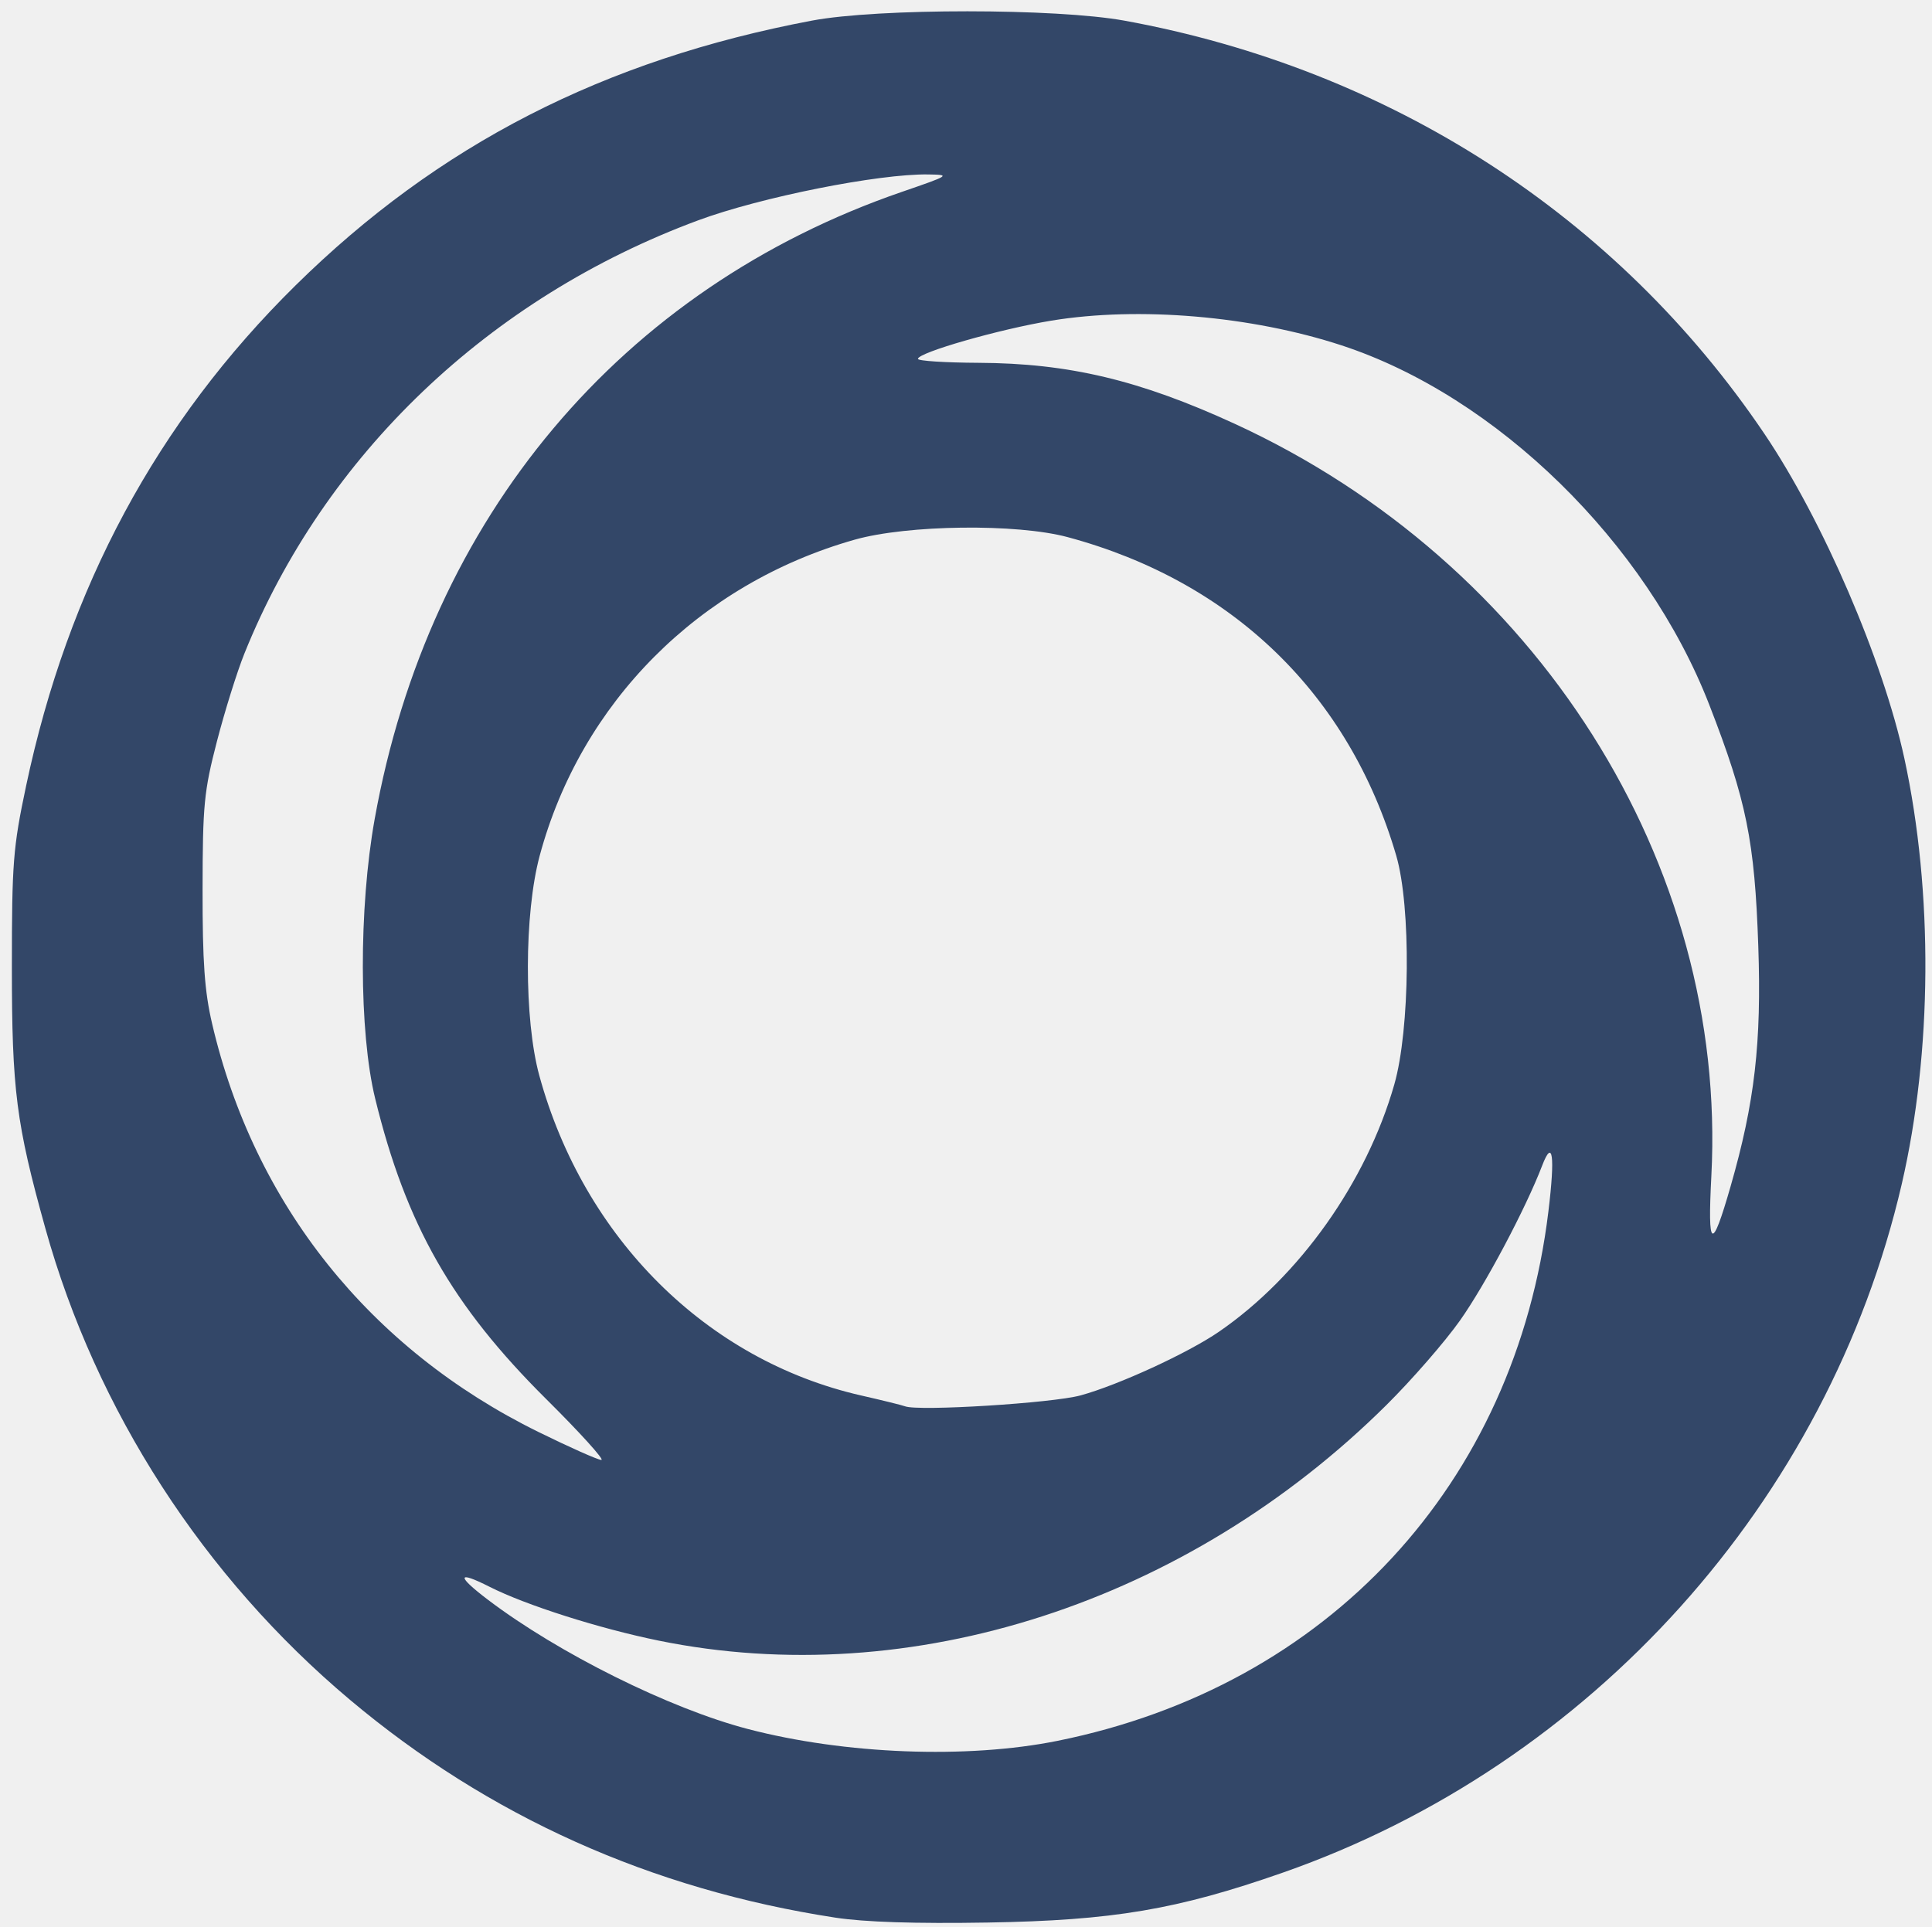
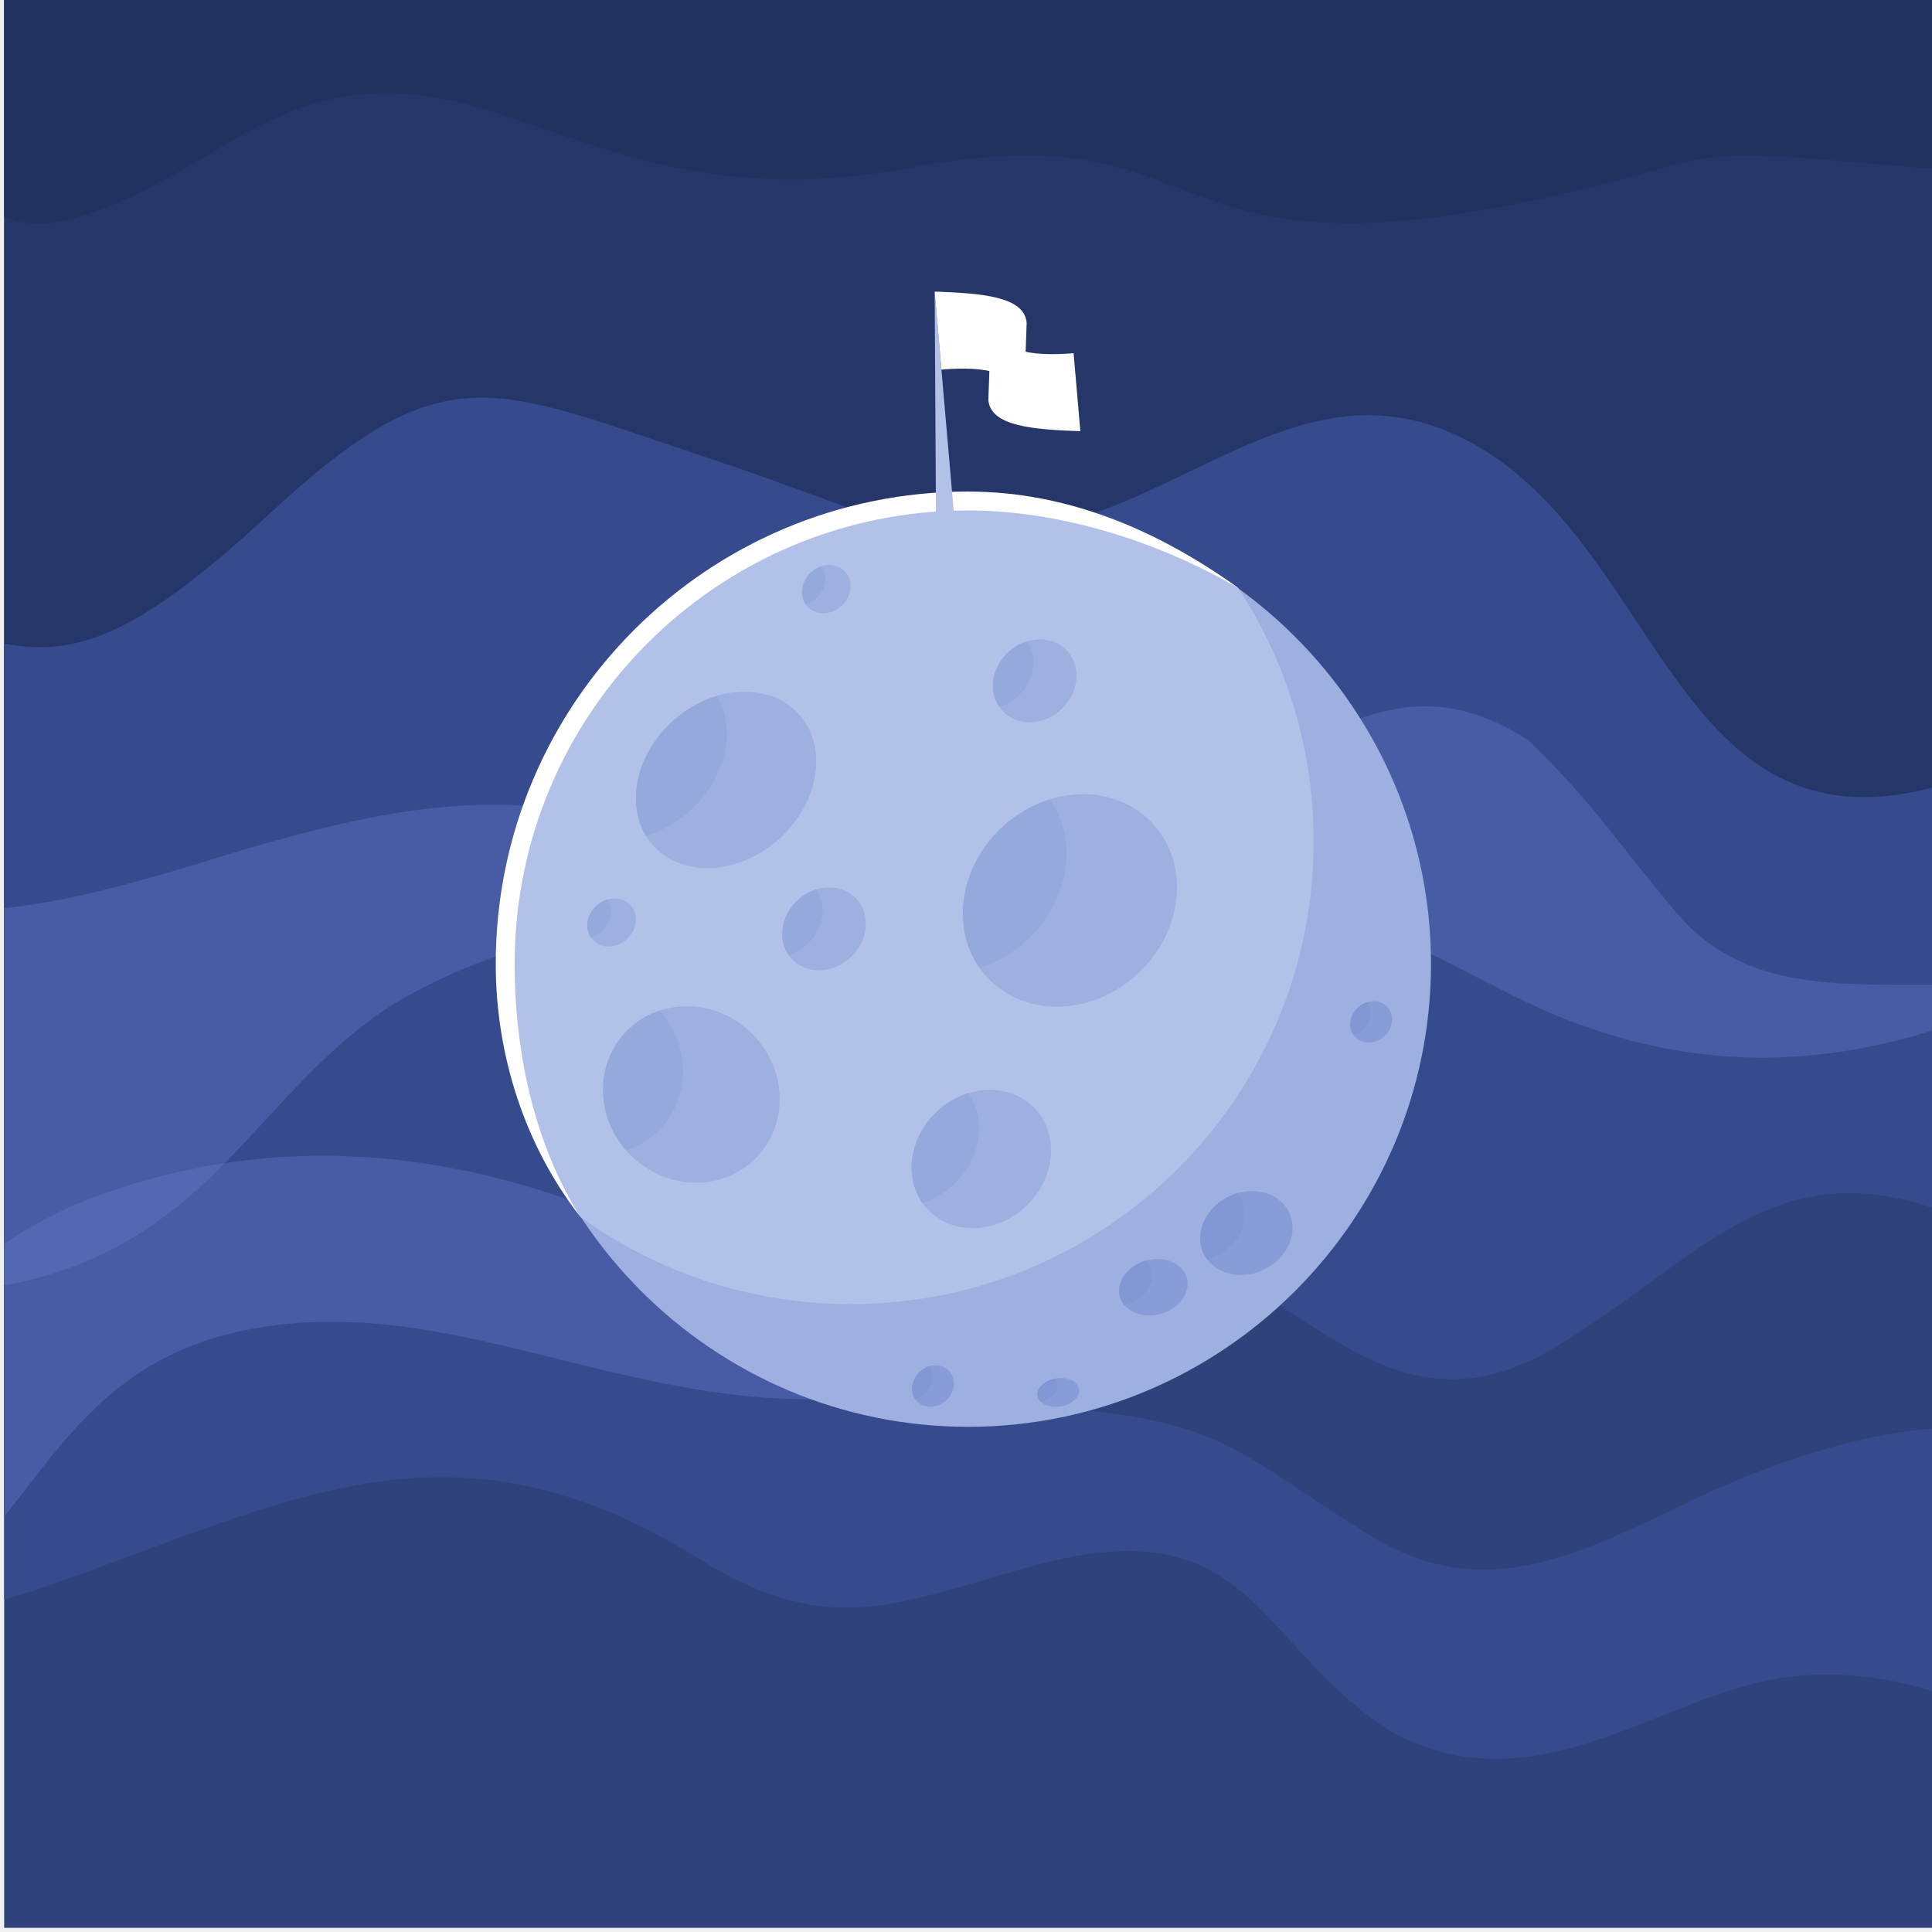
- <svg xmlns="http://www.w3.org/2000/svg" version="1.1" id="svg1" width="374" height="373" viewBox="0 0 374 373">
+ <svg xmlns="http://www.w3.org/2000/svg" version="1.1" id="svg1" width="880" height="880" viewBox="0 0 880 880">
+   <defs id="defs1">
+     <clipPath clipPathUnits="userSpaceOnUse" id="clipPath4">
+       <path d="M 0,660 H 660 V 0 H 0 Z" transform="translate(-660,-171.9443)" id="path4" />
+     </clipPath>
+     <clipPath clipPathUnits="userSpaceOnUse" id="clipPath6">
+       <path d="M 0,660 H 660 V 0 H 0 Z" id="path6" />
+     </clipPath>
+     <clipPath clipPathUnits="userSpaceOnUse" id="clipPath8">
+       <path d="M 0,660 H 660 V 0 H 0 Z" transform="translate(-1.4312,-659.999)" id="path8" />
+     </clipPath>
+     <clipPath clipPathUnits="userSpaceOnUse" id="clipPath10">
+       <path d="M 0,660 H 660 V 0 H 0 Z" transform="translate(-660,-390.8975)" id="path10" />
+     </clipPath>
+     <clipPath clipPathUnits="userSpaceOnUse" id="clipPath12">
+       <path d="M 0,660 H 660 V 0 H 0 Z" transform="translate(-660,-323.5615)" id="path12" />
+     </clipPath>
+     <clipPath clipPathUnits="userSpaceOnUse" id="clipPath14">
+       <path d="M 0,660 H 660 V 0 H 0 Z" transform="translate(-308.5313,-185.9736)" id="path14" />
+     </clipPath>
+     <clipPath clipPathUnits="userSpaceOnUse" id="clipPath16">
+       <path d="M 0,660 H 660 V 0 H 0 Z" transform="translate(-660,-323.5615)" id="path16" />
+     </clipPath>
+     <clipPath clipPathUnits="userSpaceOnUse" id="clipPath18">
+       <path d="M 0,660 H 660 V 0 H 0 Z" transform="translate(-76.769,-262.6504)" id="path18" />
+     </clipPath>
+     <clipPath clipPathUnits="userSpaceOnUse" id="clipPath20">
+       <path d="M 0,660 H 660 V 0 H 0 Z" transform="translate(-330.7168,-172.5801)" id="path20" />
+     </clipPath>
+     <clipPath clipPathUnits="userSpaceOnUse" id="clipPath22">
+       <path d="M 0,660 H 660 V 0 H 0 Z" transform="translate(-330.7153,-488.8486)" id="path22" />
+     </clipPath>
+     <clipPath clipPathUnits="userSpaceOnUse" id="clipPath24">
+       <path d="M 0,660 H 660 V 0 H 0 Z" transform="translate(-254.4141,-423.7104)" id="path24" />
+     </clipPath>
+     <clipPath clipPathUnits="userSpaceOnUse" id="clipPath26">
+       <path d="M 0,660 H 660 V 0 H 0 Z" transform="translate(-220.6934,-374.4634)" id="path26" />
+     </clipPath>
+     <clipPath clipPathUnits="userSpaceOnUse" id="clipPath28">
+       <path d="M 0,660 H 660 V 0 H 0 Z" transform="translate(-234.585,-316.248)" id="path28" />
+     </clipPath>
+     <clipPath clipPathUnits="userSpaceOnUse" id="clipPath30">
+       <path d="M 0,660 H 660 V 0 H 0 Z" transform="translate(-213.9053,-267)" id="path30" />
+     </clipPath>
+     <clipPath clipPathUnits="userSpaceOnUse" id="clipPath32">
+       <path d="M 0,660 H 660 V 0 H 0 Z" transform="translate(-370.0098,-388.6777)" id="path32" />
+     </clipPath>
+     <clipPath clipPathUnits="userSpaceOnUse" id="clipPath34">
+       <path d="M 0,660 H 660 V 0 H 0 Z" transform="translate(-334.6104,-329.376)" id="path34" />
+     </clipPath>
+     <clipPath clipPathUnits="userSpaceOnUse" id="clipPath36">
+       <path d="M 0,660 H 660 V 0 H 0 Z" transform="translate(-283.2588,-356.8535)" id="path36" />
+     </clipPath>
+     <clipPath clipPathUnits="userSpaceOnUse" id="clipPath38">
+       <path d="M 0,660 H 660 V 0 H 0 Z" transform="translate(-269.4414,-333.7056)" id="path38" />
+     </clipPath>
+     <clipPath clipPathUnits="userSpaceOnUse" id="clipPath40">
+       <path d="M 0,660 H 660 V 0 H 0 Z" transform="translate(-355.2344,-441.5835)" id="path40" />
+     </clipPath>
+     <clipPath clipPathUnits="userSpaceOnUse" id="clipPath42">
+       <path d="M 0,660 H 660 V 0 H 0 Z" transform="translate(-341.417,-418.4351)" id="path42" />
+     </clipPath>
+     <clipPath clipPathUnits="userSpaceOnUse" id="clipPath44">
+       <path d="M 0,660 H 660 V 0 H 0 Z" transform="translate(-427.7412,-253.1289)" id="path44" />
+     </clipPath>
+     <clipPath clipPathUnits="userSpaceOnUse" id="clipPath46">
+       <path d="M 0,660 H 660 V 0 H 0 Z" transform="translate(-412.4707,-229.6738)" id="path46" />
+     </clipPath>
+     <clipPath clipPathUnits="userSpaceOnUse" id="clipPath48">
+       <path d="M 0,660 H 660 V 0 H 0 Z" transform="translate(-283.2915,-466.9702)" id="path48" />
+     </clipPath>
+     <clipPath clipPathUnits="userSpaceOnUse" id="clipPath50">
+       <path d="M 0,660 H 660 V 0 H 0 Z" transform="translate(-275.272,-453.5342)" id="path50" />
+     </clipPath>
+     <clipPath clipPathUnits="userSpaceOnUse" id="clipPath52">
+       <path d="M 0,660 H 660 V 0 H 0 Z" transform="translate(-209.9487,-353.0859)" id="path52" />
+     </clipPath>
+     <clipPath clipPathUnits="userSpaceOnUse" id="clipPath54">
+       <path d="M 0,660 H 660 V 0 H 0 Z" transform="translate(-201.9292,-339.6494)" id="path54" />
+     </clipPath>
+     <clipPath clipPathUnits="userSpaceOnUse" id="clipPath56">
+       <path d="M 0,660 H 660 V 0 H 0 Z" transform="translate(-169.353,-330.7144)" id="path56" />
+     </clipPath>
+     <clipPath clipPathUnits="userSpaceOnUse" id="clipPath58">
+       <path d="M 0,660 H 660 V 0 H 0 Z" transform="translate(-319.5981,-193.5879)" id="path58" />
+     </clipPath>
+     <clipPath clipPathUnits="userSpaceOnUse" id="clipPath60">
+       <path d="M 0,660 H 660 V 0 H 0 Z" transform="translate(-312.6895,-182.0127)" id="path60" />
+     </clipPath>
+     <clipPath clipPathUnits="userSpaceOnUse" id="clipPath62">
+       <path d="M 0,660 H 660 V 0 H 0 Z" transform="translate(-469.3047,-317.9785)" id="path62" />
+     </clipPath>
+     <clipPath clipPathUnits="userSpaceOnUse" id="clipPath64">
+       <path d="M 0,660 H 660 V 0 H 0 Z" transform="translate(-462.3955,-306.4043)" id="path64" />
+     </clipPath>
+     <clipPath clipPathUnits="userSpaceOnUse" id="clipPath66">
+       <path d="M 0,660 H 660 V 0 H 0 Z" transform="translate(-395.457,-229.8965)" id="path66" />
+     </clipPath>
+     <clipPath clipPathUnits="userSpaceOnUse" id="clipPath68">
+       <path d="M 0,660 H 660 V 0 H 0 Z" transform="translate(-384.1211,-214.1455)" id="path68" />
+     </clipPath>
+     <clipPath clipPathUnits="userSpaceOnUse" id="clipPath70">
+       <path d="M 0,660 H 660 V 0 H 0 Z" transform="translate(-362.4189,-189.2393)" id="path70" />
+     </clipPath>
+     <clipPath clipPathUnits="userSpaceOnUse" id="clipPath72">
+       <path d="M 0,660 H 660 V 0 H 0 Z" transform="translate(-355.5107,-181.2178)" id="path72" />
+     </clipPath>
+     <clipPath clipPathUnits="userSpaceOnUse" id="clipPath74">
+       <path d="M 0,660 H 660 V 0 H 0 Z" transform="translate(-338.1641,-287.6934)" id="path74" />
+     </clipPath>
+     <clipPath clipPathUnits="userSpaceOnUse" id="clipPath76">
+       <path d="M 0,660 H 660 V 0 H 0 Z" transform="translate(-315.1108,-249.0732)" id="path76" />
+     </clipPath>
+     <clipPath clipPathUnits="userSpaceOnUse" id="clipPath78">
+       <path d="M 0,660 H 660 V 0 H 0 Z" transform="translate(-319.748,-482.4937)" id="path78" />
+     </clipPath>
+     <clipPath clipPathUnits="userSpaceOnUse" id="clipPath80">
+       <path d="M 0,660 H 660 V 0 H 0 Z" transform="translate(-319.2925,-560.3906)" id="path80" />
+     </clipPath>
+     <clipPath clipPathUnits="userSpaceOnUse" id="clipPath82">
+       <path d="M 0,660 H 660 V 0 H 0 Z" transform="translate(-369.0684,-512.6914)" id="path82" />
+     </clipPath>
+   </defs>
  <g id="g1">
-     <path style="fill:#334768;fill-opacity:1" d="M 161.694,371.288 C 126.084,365.822 94.612,351.694 67.753,329.119 39.405,305.292 18.615,273.112 8.785,237.845 3.125,217.538 2.298,211.082 2.299,187.194 c 10e-4,-20.167 0.23,-23.083 2.747,-35 C 13.174,113.721 30.404,81.693 57.173,55.3 84.823,28.038 116.874,11.595 157.194,3.988 c 12.753,-2.406 47.29,-2.398 60.5,0.015 51.383,9.385 95.409,37.82 123.877,80.009 11.306,16.755 22.959,43.798 27.086,62.861 5.597,25.851 5.402,56.861 -0.519,82.407 -14.226,61.38 -60.084,112.403 -119.8,133.294 -20.477,7.164 -32.856,9.258 -57.145,9.666 -13.978,0.235 -23.842,-0.083 -29.5,-0.952 z m 43,-34.225 c 52.375,-10.56 88.638,-49.677 95.052,-102.532 1.309,-10.784 0.839,-14.205 -1.214,-8.843 -3.183,8.313 -11.016,23.077 -15.918,30.005 -2.919,4.125 -9.317,11.477 -14.218,16.338 -38.6,38.282 -92.01,55.582 -140.866,45.628 -11.523,-2.348 -25.757,-6.879 -32.766,-10.43 -6.325,-3.205 -6.442,-2.141 -0.278,2.535 13.631,10.339 35.155,21.045 50.241,24.991 18.823,4.923 42.482,5.833 59.966,2.308 z m -98.901,-66.119 c -18.29,-18.162 -27.191,-33.795 -33.168,-58.25 -3.144,-12.864 -3.188,-36.859 -0.1,-54.081 10.483,-58.46 47.718,-102.764 102.09,-121.472 9.293,-3.197 9.444,-3.298 5.079,-3.366 -9.598,-0.149 -32.416,4.4 -44.5,8.871 -40.522,14.995 -72.4,45.428 -87.889,83.907 -1.408,3.498 -3.8,11.148 -5.314,17 -2.504,9.672 -2.756,12.278 -2.776,28.64 -0.017,14.09 0.384,19.738 1.843,26 8.148,34.977 30.52,62.984 63.136,79.043 6.05,2.979 11.547,5.425 12.216,5.436 0.669,0.011 -4.109,-5.267 -10.617,-11.73 z m 103.401,-0.773 c 7.334,-2.01 20.784,-8.201 26.779,-12.325 15.591,-10.727 28.524,-28.966 33.936,-47.86 3.055,-10.665 3.262,-34.43 0.386,-44.291 -9.098,-31.201 -31.671,-53.097 -63.601,-61.694 -9.878,-2.66 -31.021,-2.406 -41.259,0.495 -30.091,8.526 -52.976,31.5 -60.964,61.2 -3.017,11.216 -3.049,31.68 -0.068,42.565 8.618,31.466 32.415,55.124 62.291,61.927 4.125,0.939 7.95,1.883 8.5,2.097 2.569,1.001 28.524,-0.612 34,-2.113 z m 125.82,-40.477 c 4.673,-16.256 5.999,-27.762 5.359,-46.49 -0.697,-20.397 -2.279,-28.189 -9.49,-46.752 -12.215,-31.443 -41.174,-59.751 -71.189,-69.586 -17.4,-5.702 -39.254,-7.564 -56.156,-4.786 -10.046,1.651 -25.845,6.18 -25.843,7.408 7.6e-4,0.389 5.288,0.73 11.75,0.76 17.447,0.079 31.176,3.348 49.568,11.802 58.475,26.879 95.422,85.186 92.275,145.623 -0.745,14.309 0.068,14.75 3.726,2.022 z" id="path1" />
+     <g id="group-MC0">
+       <path id="path2" d="M 1.431,1.431 H 660 V 659.999 H 1.431 Z" style="fill:#2f427a;fill-opacity:1;fill-rule:nonzero;stroke:none" transform="matrix(1.333333,0,0,-1.333333,0,880)" />
+       <path id="path3" d="m 0,0 v -89.656 c -13.772,4.324 -28.513,6.646 -46.028,5.179 -44.189,-3.707 -88.68,-47.547 -139.899,-18.332 -45.81,30.345 -46.815,76.216 -120.703,56.061 -47.121,-12.853 -69.327,-25.611 -114.339,2.13 -86.105,53.926 -142.058,18.557 -226.41,-10.333 -3.316,-1.106 -7.098,-2.26 -11.19,-3.357 V 63.253 c 8.629,5.539 16.482,9.897 22.588,12.618 77.729,32.362 157.275,16.887 228.36,-25.023 57.521,-35.462 33.012,-38.209 108.432,-43.726 58.468,-4.275 63.173,-16.527 107.444,-43.738 36.124,-22.202 66.931,-8.373 102.216,8.473 l 6.202,2.959 C -62.352,-14.884 -30.066,-2.348 0,0" style="fill:#364b8e;fill-opacity:1;fill-rule:evenodd;stroke:none" transform="matrix(1.333333,0,0,-1.333333,880,650.7409)" clip-path="url(#clipPath4)" />
+       <path id="path5" d="M 1.431,349.425 H 660 V 660 H 1.431 Z" style="fill:#253769;fill-opacity:1;fill-rule:evenodd;stroke:none" transform="matrix(1.333333,0,0,-1.333333,0,880)" clip-path="url(#clipPath6)" />
+       <path id="path7" d="m 0,0 h 658.569 v -57.561 c -33.069,2.198 -66.222,7.452 -86.327,1.686 C 381.015,-110.706 427.856,-35.094 308.914,-57.439 191.006,-79.589 159.726,1.775 76.98,-48.585 31.251,-76.417 13.527,-79.833 0,-74.069 Z" style="fill:#22325f;fill-opacity:1;fill-rule:evenodd;stroke:none" transform="matrix(1.333333,0,0,-1.333333,1.908267,0.00133333)" clip-path="url(#clipPath8)" />
+       <path id="path9" d="m 0,0 v -82.946 c -44.984,-14.031 -92.718,-13.806 -144.535,12.629 -67.676,34.522 -58.709,32.042 -130.082,15.518 -48.136,-11.145 -91.356,6.755 -143.194,7.259 -40.169,0.39 -72.325,-5.635 -107.228,-26.034 -47.672,-29.871 -62.651,-83.44 -133.53,-96.422 V 49.207 c 26.379,-4.984 47.732,4.699 91.532,45.182 58.285,53.871 74.837,42.924 144.619,19.724 19.688,-6.546 39.072,-13.623 58.507,-20.866 89.313,-33.493 135.66,65.01 208.108,23.728 C -92.912,81.14 -87.261,-22.775 0,0" style="fill:#364b8e;fill-opacity:1;fill-rule:evenodd;stroke:none" transform="matrix(1.333333,0,0,-1.333333,880,358.8033)" clip-path="url(#clipPath10)" />
+       <path id="path11" d="m 0,0 v -76.102 c -55.854,18.499 -80.129,-18.61 -129.37,-48.063 -63.436,-37.942 -94.208,39.507 -141.186,27.385 -10.81,-2.79 -19.079,-7.63 -28.409,-13.344 -26.053,-16.836 -34.995,-24.718 -66.794,-30.659 -79.436,-7.274 -141.062,38.12 -212.6,22.354 -42.78,-9.426 -59.813,-37.732 -80.21,-63.23 V 26.206 c 20.879,2.262 41.636,7.427 77.436,18.657 93.227,28.016 107.578,15.231 196.331,1.366 74.393,-11.782 72.122,-15.68 140.102,19.64 l 5.803,3.015 c 35.391,18.797 61.834,39.936 101.004,14.673 22.305,-21.475 32.125,-37.243 50.933,-59.304 C -64.805,-1.734 -32.995,0.118 0,0" style="fill:#364b8e;fill-opacity:1;fill-rule:evenodd;stroke:none" transform="matrix(1.333333,0,0,-1.333333,880,448.5847)" clip-path="url(#clipPath12)" />
+       <path id="path13" d="m 0,0 c -4.245,-1.142 -8.943,-2.196 -14.29,-3.195 -79.436,-7.274 -141.062,38.12 -212.601,22.354 -42.779,-9.427 -59.812,-37.732 -80.209,-63.23 v 93.295 c 8.629,5.539 16.481,9.896 22.588,12.618 77.729,32.362 157.275,16.886 228.36,-25.024 C -20.198,14.653 -16.292,5.269 0,0" style="fill:#475ca4;fill-opacity:1;fill-rule:evenodd;stroke:none" transform="matrix(1.333333,0,0,-1.333333,411.3751,632.0352)" clip-path="url(#clipPath14)" />
+       <path id="path15" d="m 0,0 v -15.622 c -44.982,-14.03 -92.718,-13.793 -144.535,12.641 -67.676,34.522 -58.709,32.042 -130.082,15.518 -48.136,-11.145 -91.356,6.755 -143.194,7.259 -40.169,0.39 -72.325,-5.635 -107.228,-26.034 -47.672,-29.871 -62.651,-83.44 -133.53,-96.422 V 26.206 c 20.879,2.262 41.636,7.427 77.436,18.657 93.227,28.016 107.578,15.231 196.331,1.366 74.393,-11.782 72.122,-15.68 140.102,19.64 l 5.803,3.015 c 35.391,18.797 61.834,39.936 101.004,14.673 22.305,-21.475 32.125,-37.243 50.933,-59.304 C -64.805,-1.734 -32.995,0.118 0,0" style="fill:#475ca4;fill-opacity:1;fill-rule:evenodd;stroke:none" transform="matrix(1.333333,0,0,-1.333333,880,448.5847)" clip-path="url(#clipPath16)" />
+       <path id="path17" d="m 0,0 c -18.534,-18.696 -39.98,-35.273 -75.338,-41.749 v 14.296 c 8.63,5.539 16.482,9.896 22.588,12.618 C -35.22,-7.536 -17.596,-2.679 0,0" style="fill:#5268b2;fill-opacity:1;fill-rule:evenodd;stroke:none" transform="matrix(1.333333,0,0,-1.333333,102.3587,529.7995)" clip-path="url(#clipPath18)" />
+       <path id="path19" d="m 0,0 c 87.097,0 158.133,71.037 158.133,158.134 0,87.097 -71.036,158.135 -158.133,158.135 -87.098,0 -158.136,-71.038 -158.136,-158.135 C -158.136,71.037 -87.098,0 0,0" style="fill:#9eb0e0;fill-opacity:1;fill-rule:evenodd;stroke:none" transform="matrix(1.333333,0,0,-1.333333,440.9557,649.8932)" clip-path="url(#clipPath20)" />
+       <path id="path21" d="m 0,0 c 34.455,0 66.329,-11.025 92.304,-29.731 16.272,-24.856 25.742,-54.567 25.742,-86.494 0,-87.335 -70.797,-158.132 -158.132,-158.132 -34.455,0 -66.33,11.024 -92.306,29.729 -16.271,24.856 -25.742,54.567 -25.742,86.494 C -158.134,-70.799 -87.335,0 0,0" style="fill:#b2c1e8;fill-opacity:1;fill-rule:evenodd;stroke:none" transform="matrix(1.333333,0,0,-1.333333,440.9537,228.2019)" clip-path="url(#clipPath22)" />
+       <path id="path23" d="m 0,0 c 16.641,0 27.274,-13.49 23.751,-30.132 -3.522,-16.64 -19.869,-30.131 -36.511,-30.131 -16.641,0 -27.275,13.491 -23.751,30.131 C -32.988,-13.49 -16.642,0 0,0" style="fill:#9eb0e0;fill-opacity:1;fill-rule:evenodd;stroke:none" transform="matrix(1.333333,0,0,-1.333333,339.2188,315.0528)" clip-path="url(#clipPath24)" />
+       <path id="path25" d="M 0,0 C -3.171,5.201 -4.327,11.859 -2.791,19.115 0.048,32.528 11.22,43.892 24.159,47.797 27.331,42.596 28.486,35.939 26.95,28.682 24.112,15.27 12.94,3.906 0,0" style="fill:#96a9dd;fill-opacity:1;fill-rule:evenodd;stroke:none" transform="matrix(1.333333,0,0,-1.333333,294.2579,380.7155)" clip-path="url(#clipPath26)" />
+       <path id="path27" d="m 0,0 c 16.641,0 30.848,-13.491 31.73,-30.133 0.884,-16.64 -11.891,-30.131 -28.531,-30.131 -16.642,0 -30.849,13.491 -31.732,30.131 C -29.416,-13.491 -16.641,0 0,0" style="fill:#9eb0e0;fill-opacity:1;fill-rule:evenodd;stroke:none" transform="matrix(1.333333,0,0,-1.333333,312.78,458.336)" clip-path="url(#clipPath28)" />
+       <path id="path29" d="m 0,0 c -4.548,5.202 -7.468,11.858 -7.854,19.115 -0.711,13.413 7.45,24.777 19.358,28.682 4.549,-5.201 7.468,-11.858 7.853,-19.115 C 20.069,15.27 11.907,3.906 0,0" style="fill:#96a9dd;fill-opacity:1;fill-rule:evenodd;stroke:none" transform="matrix(1.333333,0,0,-1.333333,285.2071,524)" clip-path="url(#clipPath30)" />
+       <path id="path31" d="m 0,0 c 20.038,0 34.27,-16.245 31.787,-36.283 -2.484,-20.039 -20.742,-36.283 -40.78,-36.283 -20.038,0 -34.271,16.244 -31.787,36.283 C -38.297,-16.245 -20.039,0 0,0" style="fill:#9eb0e0;fill-opacity:1;fill-rule:evenodd;stroke:none" transform="matrix(1.333333,0,0,-1.333333,493.3464,361.7631)" clip-path="url(#clipPath32)" />
+       <path id="path33" d="M 0,0 C -4.368,6.264 -6.465,14.28 -5.382,23.018 -3.381,39.169 8.871,52.852 24.038,57.556 28.409,51.292 30.505,43.277 29.422,34.538 27.42,18.388 15.17,4.704 0,0" style="fill:#96a9dd;fill-opacity:1;fill-rule:evenodd;stroke:none" transform="matrix(1.333333,0,0,-1.333333,446.1472,440.832)" clip-path="url(#clipPath34)" />
+       <path id="path35" d="m 0,0 c 7.822,0 13.378,-6.34 12.409,-14.164 -0.97,-7.821 -8.097,-14.162 -15.919,-14.162 -7.822,0 -13.377,6.341 -12.407,14.162 C -14.949,-6.34 -7.822,0 0,0" style="fill:#9eb0e0;fill-opacity:1;fill-rule:evenodd;stroke:none" transform="matrix(1.333333,0,0,-1.333333,377.6784,404.1953)" clip-path="url(#clipPath36)" />
+       <path id="path37" d="m 0,0 c -1.705,2.444 -2.524,5.574 -2.1,8.984 0.78,6.305 5.562,11.646 11.484,13.482 1.705,-2.445 2.524,-5.574 2.101,-8.985 C 10.704,7.177 5.923,1.835 0,0" style="fill:#96a9dd;fill-opacity:1;fill-rule:evenodd;stroke:none" transform="matrix(1.333333,0,0,-1.333333,359.2552,435.0592)" clip-path="url(#clipPath38)" />
+       <path id="path39" d="m 0,0 c 7.822,0 13.379,-6.341 12.409,-14.163 -0.97,-7.822 -8.097,-14.164 -15.919,-14.164 -7.822,0 -13.377,6.342 -12.409,14.164 C -14.949,-6.341 -7.822,0 0,0" style="fill:#9eb0e0;fill-opacity:1;fill-rule:evenodd;stroke:none" transform="matrix(1.333333,0,0,-1.333333,473.6459,291.222)" clip-path="url(#clipPath40)" />
+       <path id="path41" d="m 0,0 c -1.705,2.445 -2.523,5.574 -2.102,8.985 0.783,6.305 5.563,11.646 11.486,13.482 1.705,-2.445 2.523,-5.574 2.099,-8.985 C 10.703,7.178 5.923,1.836 0,0" style="fill:#96a9dd;fill-opacity:1;fill-rule:evenodd;stroke:none" transform="matrix(1.333333,0,0,-1.333333,455.2227,322.0865)" clip-path="url(#clipPath42)" />
+       <path id="path43" d="m 0,0 c 8.647,0 14.785,-6.426 13.715,-14.352 -1.072,-7.925 -8.949,-14.349 -17.595,-14.349 -8.644,0 -14.785,6.424 -13.715,14.349 C -16.522,-6.426 -8.646,0 0,0" style="fill:#889dd7;fill-opacity:1;fill-rule:evenodd;stroke:none" transform="matrix(1.333333,0,0,-1.333333,570.3216,542.4948)" clip-path="url(#clipPath44)" />
+       <path id="path45" d="m 0,0 c -1.887,2.477 -2.791,5.646 -2.324,9.104 0.864,6.387 6.149,11.8 12.693,13.66 1.885,-2.478 2.789,-5.649 2.322,-9.104 C 11.828,7.272 6.544,1.859 0,0" style="fill:#8297d4;fill-opacity:1;fill-rule:evenodd;stroke:none" transform="matrix(1.333333,0,0,-1.333333,549.9609,573.7683)" clip-path="url(#clipPath46)" />
+       <path id="path47" d="m 0,0 c 4.541,0 7.764,-3.681 7.202,-8.221 -0.562,-4.54 -4.699,-8.221 -9.24,-8.221 -4.54,0 -7.764,3.681 -7.202,8.221 C -8.678,-3.681 -4.54,0 0,0" style="fill:#9eb0e0;fill-opacity:1;fill-rule:evenodd;stroke:none" transform="matrix(1.333333,0,0,-1.333333,377.722,257.3731)" clip-path="url(#clipPath48)" />
+       <path id="path49" d="m 0,0 c -0.99,1.419 -1.465,3.235 -1.22,5.215 0.453,3.659 3.228,6.76 6.665,7.825 C 6.436,11.621 6.91,9.805 6.665,7.825 6.212,4.166 3.438,1.065 0,0" style="fill:#96a9dd;fill-opacity:1;fill-rule:evenodd;stroke:none" transform="matrix(1.333333,0,0,-1.333333,367.0293,275.2877)" clip-path="url(#clipPath50)" />
+       <path id="path51" d="m 0,0 c 4.541,0 7.766,-3.681 7.204,-8.221 -0.564,-4.54 -4.701,-8.22 -9.242,-8.22 -4.539,0 -7.764,3.68 -7.2,8.22 C -8.676,-3.681 -4.539,0 0,0" style="fill:#9eb0e0;fill-opacity:1;fill-rule:evenodd;stroke:none" transform="matrix(1.333333,0,0,-1.333333,279.9316,409.2188)" clip-path="url(#clipPath52)" />
+       <path id="path53" d="m 0,0 c -0.989,1.42 -1.465,3.236 -1.219,5.215 0.454,3.66 3.23,6.76 6.666,7.826 0.99,-1.42 1.465,-3.235 1.22,-5.215 C 6.213,4.166 3.438,1.065 0,0" style="fill:#96a9dd;fill-opacity:1;fill-rule:evenodd;stroke:none" transform="matrix(1.333333,0,0,-1.333333,269.2389,427.1341)" clip-path="url(#clipPath54)" />
+       <path id="path55" d="m 0,0 c 0,44.559 18.062,84.899 47.263,114.1 29.2,29.201 69.54,47.262 114.099,47.262 33.887,0 64.807,-13.147 92.308,-32.952 l -0.004,-0.007 c -26.115,15.247 -59.739,26.503 -92.304,26.503 -42.776,0 -81.503,-17.339 -109.535,-45.371 C 23.795,81.504 6.457,42.776 6.457,0 6.457,-30.19 13.228,-61.683 28.97,-86.494 10.195,-62.473 0,-31.583 0,0" style="fill:#ffffff;fill-opacity:1;fill-rule:evenodd;stroke:none" transform="matrix(1.333333,0,0,-1.333333,225.804,439.0475)" clip-path="url(#clipPath56)" />
+       <path id="path57" d="m 0,0 c 3.912,0 6.688,-3.172 6.204,-7.082 -0.485,-3.912 -4.048,-7.082 -7.96,-7.082 -3.911,0 -6.687,3.17 -6.204,7.082 C -7.474,-3.172 -3.912,0 0,0" style="fill:#889dd7;fill-opacity:1;fill-rule:evenodd;stroke:none" transform="matrix(1.333333,0,0,-1.333333,426.1308,621.8828)" clip-path="url(#clipPath58)" />
+       <path id="path59" d="M 0,0 C -0.853,1.224 -1.262,2.788 -1.051,4.493 -0.66,7.646 1.73,10.316 4.692,11.234 5.544,10.011 5.954,8.446 5.742,6.741 5.352,3.589 2.961,0.918 0,0" style="fill:#8297d4;fill-opacity:1;fill-rule:evenodd;stroke:none" transform="matrix(1.333333,0,0,-1.333333,416.9193,637.3164)" clip-path="url(#clipPath60)" />
+       <path id="path61" d="m 0,0 c 3.91,0 6.687,-3.171 6.204,-7.082 -0.485,-3.911 -4.049,-7.081 -7.96,-7.081 -3.91,0 -6.689,3.17 -6.205,7.081 C -7.476,-3.171 -3.912,0 0,0" style="fill:#889dd7;fill-opacity:1;fill-rule:evenodd;stroke:none" transform="matrix(1.333333,0,0,-1.333333,625.7396,456.0287)" clip-path="url(#clipPath62)" />
+       <path id="path63" d="M 0,0 C -0.852,1.223 -1.262,2.787 -1.052,4.492 -0.66,7.645 1.731,10.315 4.692,11.233 5.545,10.011 5.954,8.446 5.742,6.741 5.352,3.589 2.96,0.918 0,0" style="fill:#8297d4;fill-opacity:1;fill-rule:evenodd;stroke:none" transform="matrix(1.333333,0,0,-1.333333,616.5273,471.4609)" clip-path="url(#clipPath64)" />
+       <path id="path65" d="m 0,0 c 6.418,0 10.977,-4.315 10.182,-9.638 -0.796,-5.323 -6.644,-9.636 -13.061,-9.636 -6.418,0 -10.976,4.313 -10.181,9.636 C -12.265,-4.315 -6.418,0 0,0" style="fill:#889dd7;fill-opacity:1;fill-rule:evenodd;stroke:none" transform="matrix(1.333333,0,0,-1.333333,527.276,573.4713)" clip-path="url(#clipPath66)" />
+       <path id="path67" d="m 0,0 c -1.4,1.663 -2.07,3.793 -1.724,6.113 0.641,4.29 4.565,7.923 9.423,9.174 1.4,-1.664 2.069,-3.794 1.723,-6.114 C 8.781,4.883 4.857,1.248 0,0" style="fill:#8297d4;fill-opacity:1;fill-rule:evenodd;stroke:none" transform="matrix(1.333333,0,0,-1.333333,512.1615,594.4727)" clip-path="url(#clipPath68)" />
+       <path id="path69" d="m 0,0 c 3.91,0 6.69,-2.198 6.203,-4.908 -0.483,-2.71 -4.047,-4.907 -7.957,-4.907 -3.912,0 -6.691,2.197 -6.204,4.907 C -7.475,-2.198 -3.91,0 0,0" style="fill:#889dd7;fill-opacity:1;fill-rule:evenodd;stroke:none" transform="matrix(1.333333,0,0,-1.333333,483.2252,627.6809)" clip-path="url(#clipPath70)" />
+       <path id="path71" d="M 0,0 C -0.853,0.847 -1.263,1.931 -1.05,3.113 -0.66,5.297 1.73,7.149 4.691,7.784 5.544,6.937 5.952,5.854 5.741,4.671 5.352,2.487 2.959,0.637 0,0" style="fill:#8297d4;fill-opacity:1;fill-rule:evenodd;stroke:none" transform="matrix(1.333333,0,0,-1.333333,474.0143,638.3763)" clip-path="url(#clipPath72)" />
+       <path id="path73" d="M 0,0 C 13.049,0 22.316,-10.579 20.7,-23.63 19.083,-36.68 7.191,-47.26 -5.858,-47.26 c -13.051,0 -22.32,10.58 -20.702,23.63 C -24.942,-10.579 -13.053,0 0,0" style="fill:#9eb0e0;fill-opacity:1;fill-rule:evenodd;stroke:none" transform="matrix(1.333333,0,0,-1.333333,450.8855,496.4088)" clip-path="url(#clipPath74)" />
+       <path id="path75" d="m 0,0 c -2.847,4.079 -4.211,9.3 -3.507,14.99 1.303,10.519 9.282,19.43 19.16,22.493 2.848,-4.079 4.212,-9.299 3.506,-14.991 C 17.857,11.974 9.879,3.063 0,0" style="fill:#96a9dd;fill-opacity:1;fill-rule:evenodd;stroke:none" transform="matrix(1.333333,0,0,-1.333333,420.1477,547.9024)" clip-path="url(#clipPath76)" />
+       <path id="path77" d="M 0,0 -0.456,77.897 6.604,-3.417 Z" style="fill:#b2c1e8;fill-opacity:1;fill-rule:evenodd;stroke:none" transform="matrix(1.333333,0,0,-1.333333,426.3307,236.6751)" clip-path="url(#clipPath78)" />
+       <path id="path79" d="M 0,0 C 15.718,-0.574 30.719,-1.557 31.432,-10.705 31.128,-19.284 30.825,-27.864 30.521,-36.443 28.257,-27.7 17.637,-25.368 2.314,-26.646 1.543,-17.764 0.772,-8.882 0,0" style="fill:#ffffff;fill-opacity:1;fill-rule:evenodd;stroke:none" transform="matrix(1.333333,0,0,-1.333333,425.7233,132.8125)" clip-path="url(#clipPath80)" />
+       <path id="path81" d="m 0,0 c -15.717,0.574 -30.72,1.557 -31.433,10.705 0.304,8.58 0.609,17.159 0.911,25.738 C -28.256,27.7 -17.638,25.368 -2.315,26.646 -1.542,17.764 -0.772,8.882 0,0" style="fill:#ffffff;fill-opacity:1;fill-rule:evenodd;stroke:none" transform="matrix(1.333333,0,0,-1.333333,492.0912,196.4115)" clip-path="url(#clipPath82)" />
+     </g>
  </g>
</svg>
